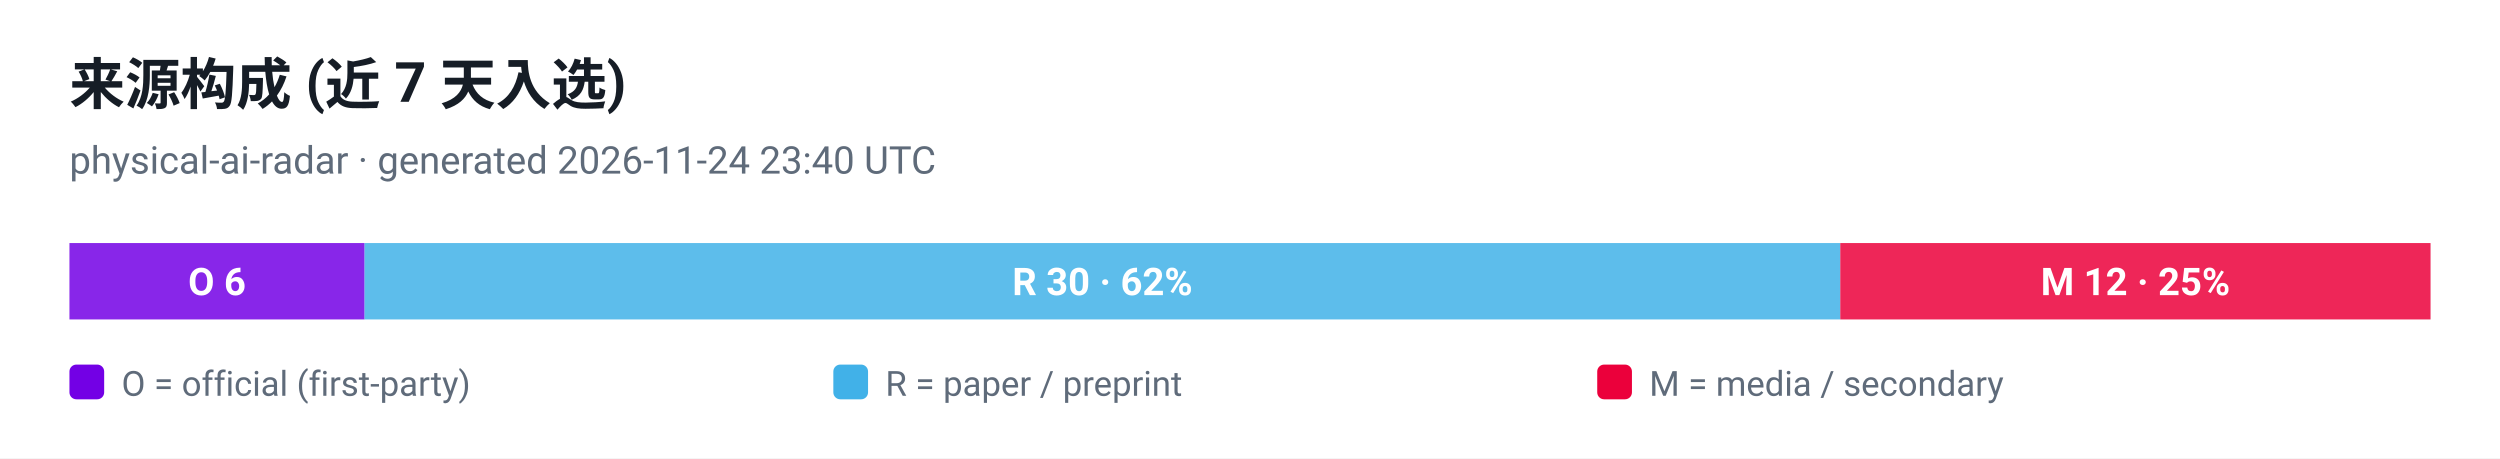
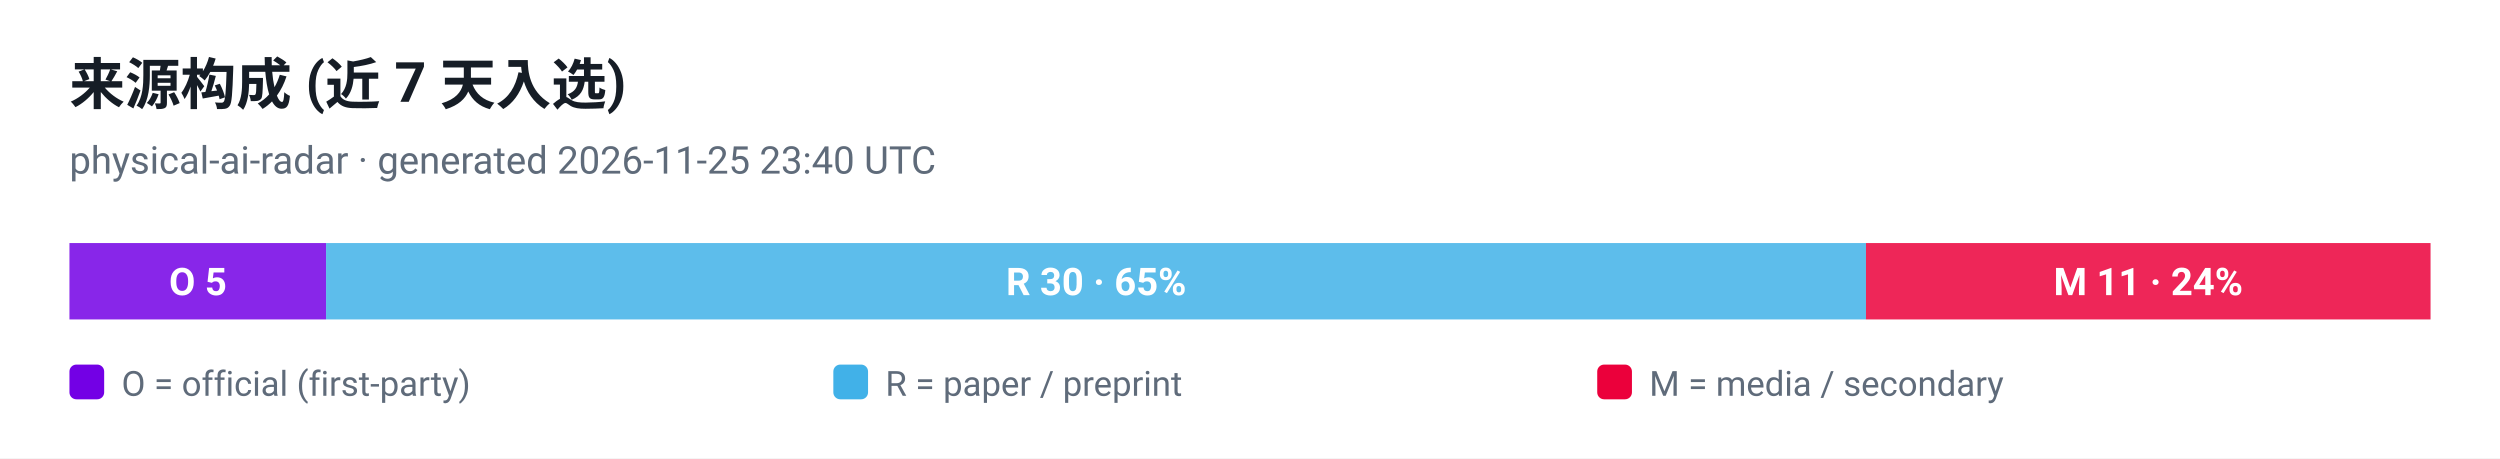
<svg xmlns="http://www.w3.org/2000/svg" viewBox="0 0 720 132" width="720" height="132" role="img" aria-label="来源构成 (近 7 天入选)">
  <style>
  .plate { fill: #ffffff }
  .ink { fill: #161d26 }
  .muted { fill: #5f6b7a }
  .grid { stroke: #e3e9ef }
  @media (prefers-color-scheme: dark) {
    .plate { fill: #0d1117 }
    .ink { fill: #e6edf3 }
    .muted { fill: #8b949e }
    .grid { stroke: #30363d }
  }
</style>
  <rect class="plate" width="720" height="132" />
  <text x="20" y="30" font-family="ui-sans-serif, -apple-system, 'Segoe UI', Roboto, Helvetica, Arial, sans-serif" font-size="16" font-weight="700" class="ink">来源构成 (近 7 天入选)</text>
-   <text x="20" y="50" font-family="ui-sans-serif, -apple-system, 'Segoe UI', Roboto, Helvetica, Arial, sans-serif" font-size="11" class="muted">physical-ai-radar · generated 2026-11-24 23:40 UTC</text>
-   <rect x="20.0" y="70" width="85.0" height="22" fill="#7300e5" fill-opacity="0.85" />
-   <text x="62.5" y="85" text-anchor="middle" font-family="ui-sans-serif, -apple-system, 'Segoe UI', Roboto, Helvetica, Arial, sans-serif" font-size="11" font-weight="700" fill="#ffffff">O 6</text>
-   <rect x="105.0" y="70" width="425.0" height="22" fill="#41b1e8" fill-opacity="0.85" />
-   <text x="317.5" y="85" text-anchor="middle" font-family="ui-sans-serif, -apple-system, 'Segoe UI', Roboto, Helvetica, Arial, sans-serif" font-size="11" font-weight="700" fill="#ffffff">R 30 · 62%</text>
-   <rect x="530.0" y="70" width="170.0" height="22" fill="#eb003b" fill-opacity="0.85" />
-   <text x="615.0" y="85" text-anchor="middle" font-family="ui-sans-serif, -apple-system, 'Segoe UI', Roboto, Helvetica, Arial, sans-serif" font-size="11" font-weight="700" fill="#ffffff">M 12 · 25%</text>
+   <text x="20" y="50" font-family="ui-sans-serif, -apple-system, 'Segoe UI', Roboto, Helvetica, Arial, sans-serif" font-size="11" class="muted">physical-ai-radar · generated 2026-11-25 23:40 UTC</text>
+   <rect x="20.0" y="70" width="73.9" height="22" fill="#7300e5" fill-opacity="0.85" />
+   <text x="57.0" y="85" text-anchor="middle" font-family="ui-sans-serif, -apple-system, 'Segoe UI', Roboto, Helvetica, Arial, sans-serif" font-size="11" font-weight="700" fill="#ffffff">O 5</text>
+   <rect x="93.9" y="70" width="443.5" height="22" fill="#41b1e8" fill-opacity="0.85" />
+   <text x="315.7" y="85" text-anchor="middle" font-family="ui-sans-serif, -apple-system, 'Segoe UI', Roboto, Helvetica, Arial, sans-serif" font-size="11" font-weight="700" fill="#ffffff">R 30 · 65%</text>
+   <rect x="537.4" y="70" width="162.6" height="22" fill="#eb003b" fill-opacity="0.85" />
+   <text x="618.7" y="85" text-anchor="middle" font-family="ui-sans-serif, -apple-system, 'Segoe UI', Roboto, Helvetica, Arial, sans-serif" font-size="11" font-weight="700" fill="#ffffff">M 11 · 24%</text>
  <rect x="20" y="105" width="10" height="10" rx="2" fill="#7300e5" />
  <text x="35" y="114" font-family="ui-sans-serif, -apple-system, 'Segoe UI', Roboto, Helvetica, Arial, sans-serif" font-size="10" fill="#5f6b7a">O = official (first-party)</text>
  <rect x="240" y="105" width="10" height="10" rx="2" fill="#41b1e8" />
  <text x="255" y="114" font-family="ui-sans-serif, -apple-system, 'Segoe UI', Roboto, Helvetica, Arial, sans-serif" font-size="10" fill="#5f6b7a">R = paper / preprint</text>
  <rect x="460" y="105" width="10" height="10" rx="2" fill="#eb003b" />
  <text x="475" y="114" font-family="ui-sans-serif, -apple-system, 'Segoe UI', Roboto, Helvetica, Arial, sans-serif" font-size="10" fill="#5f6b7a">M = media / secondary</text>
</svg>
